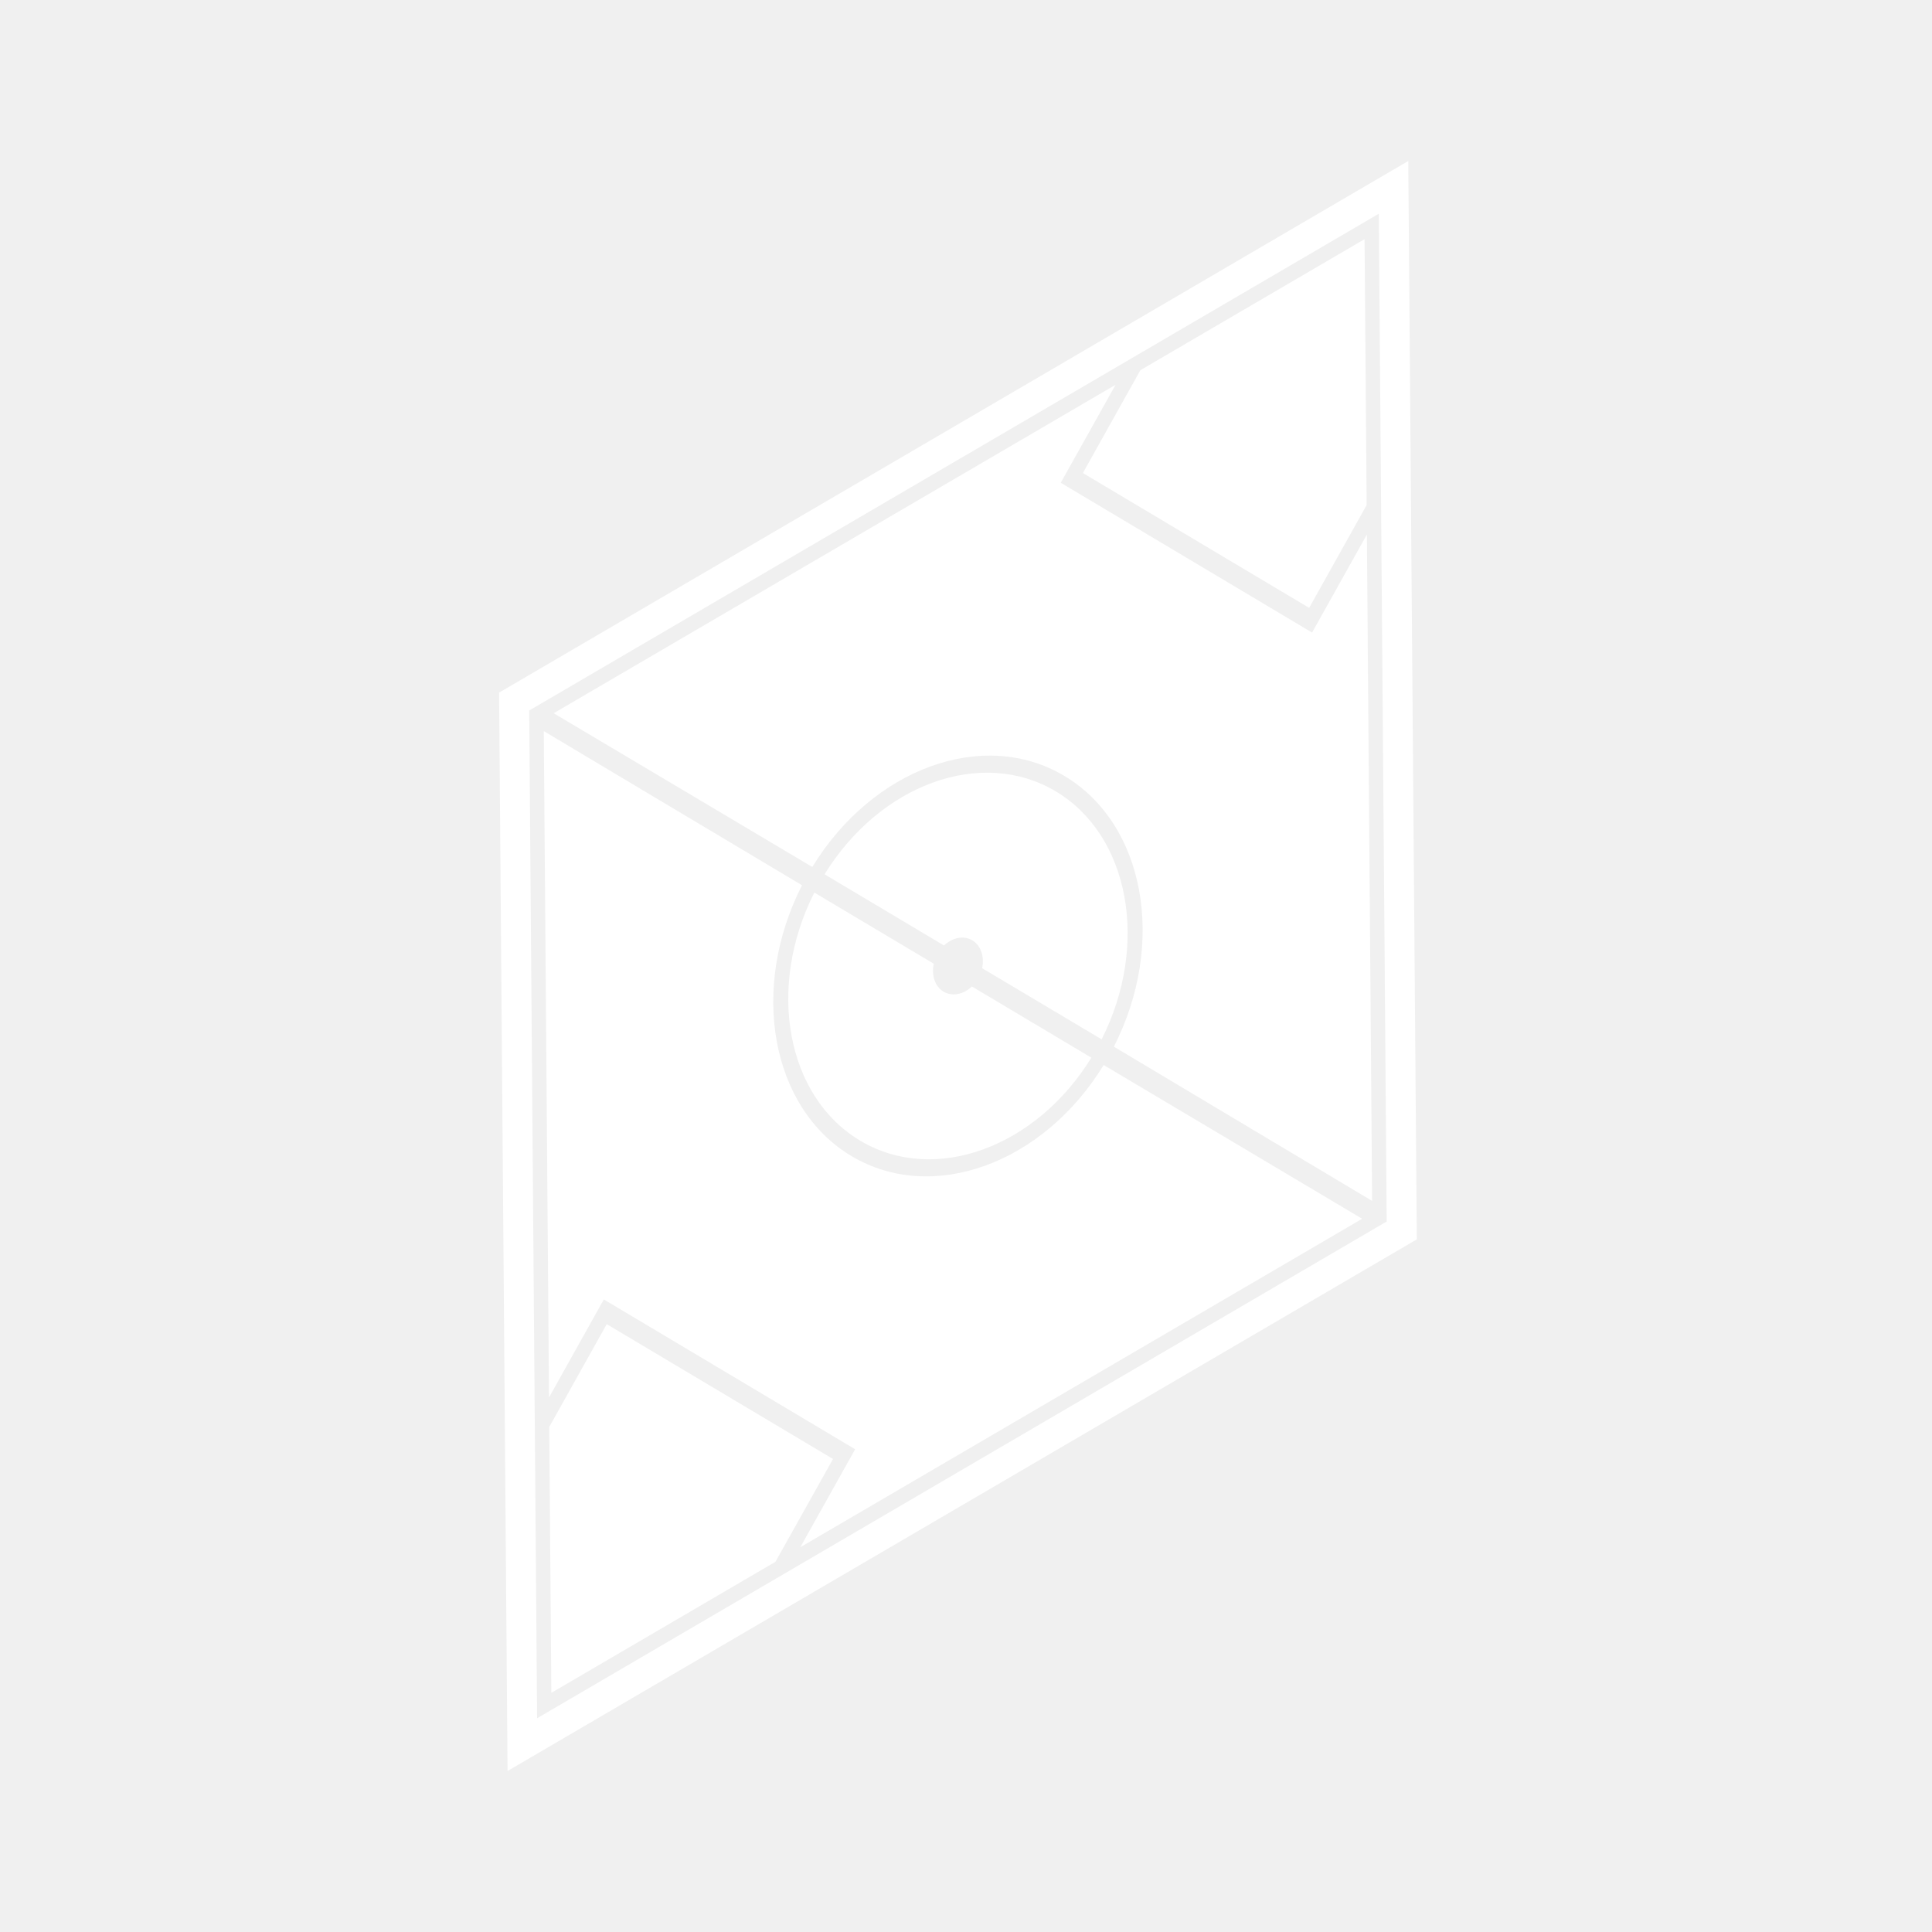
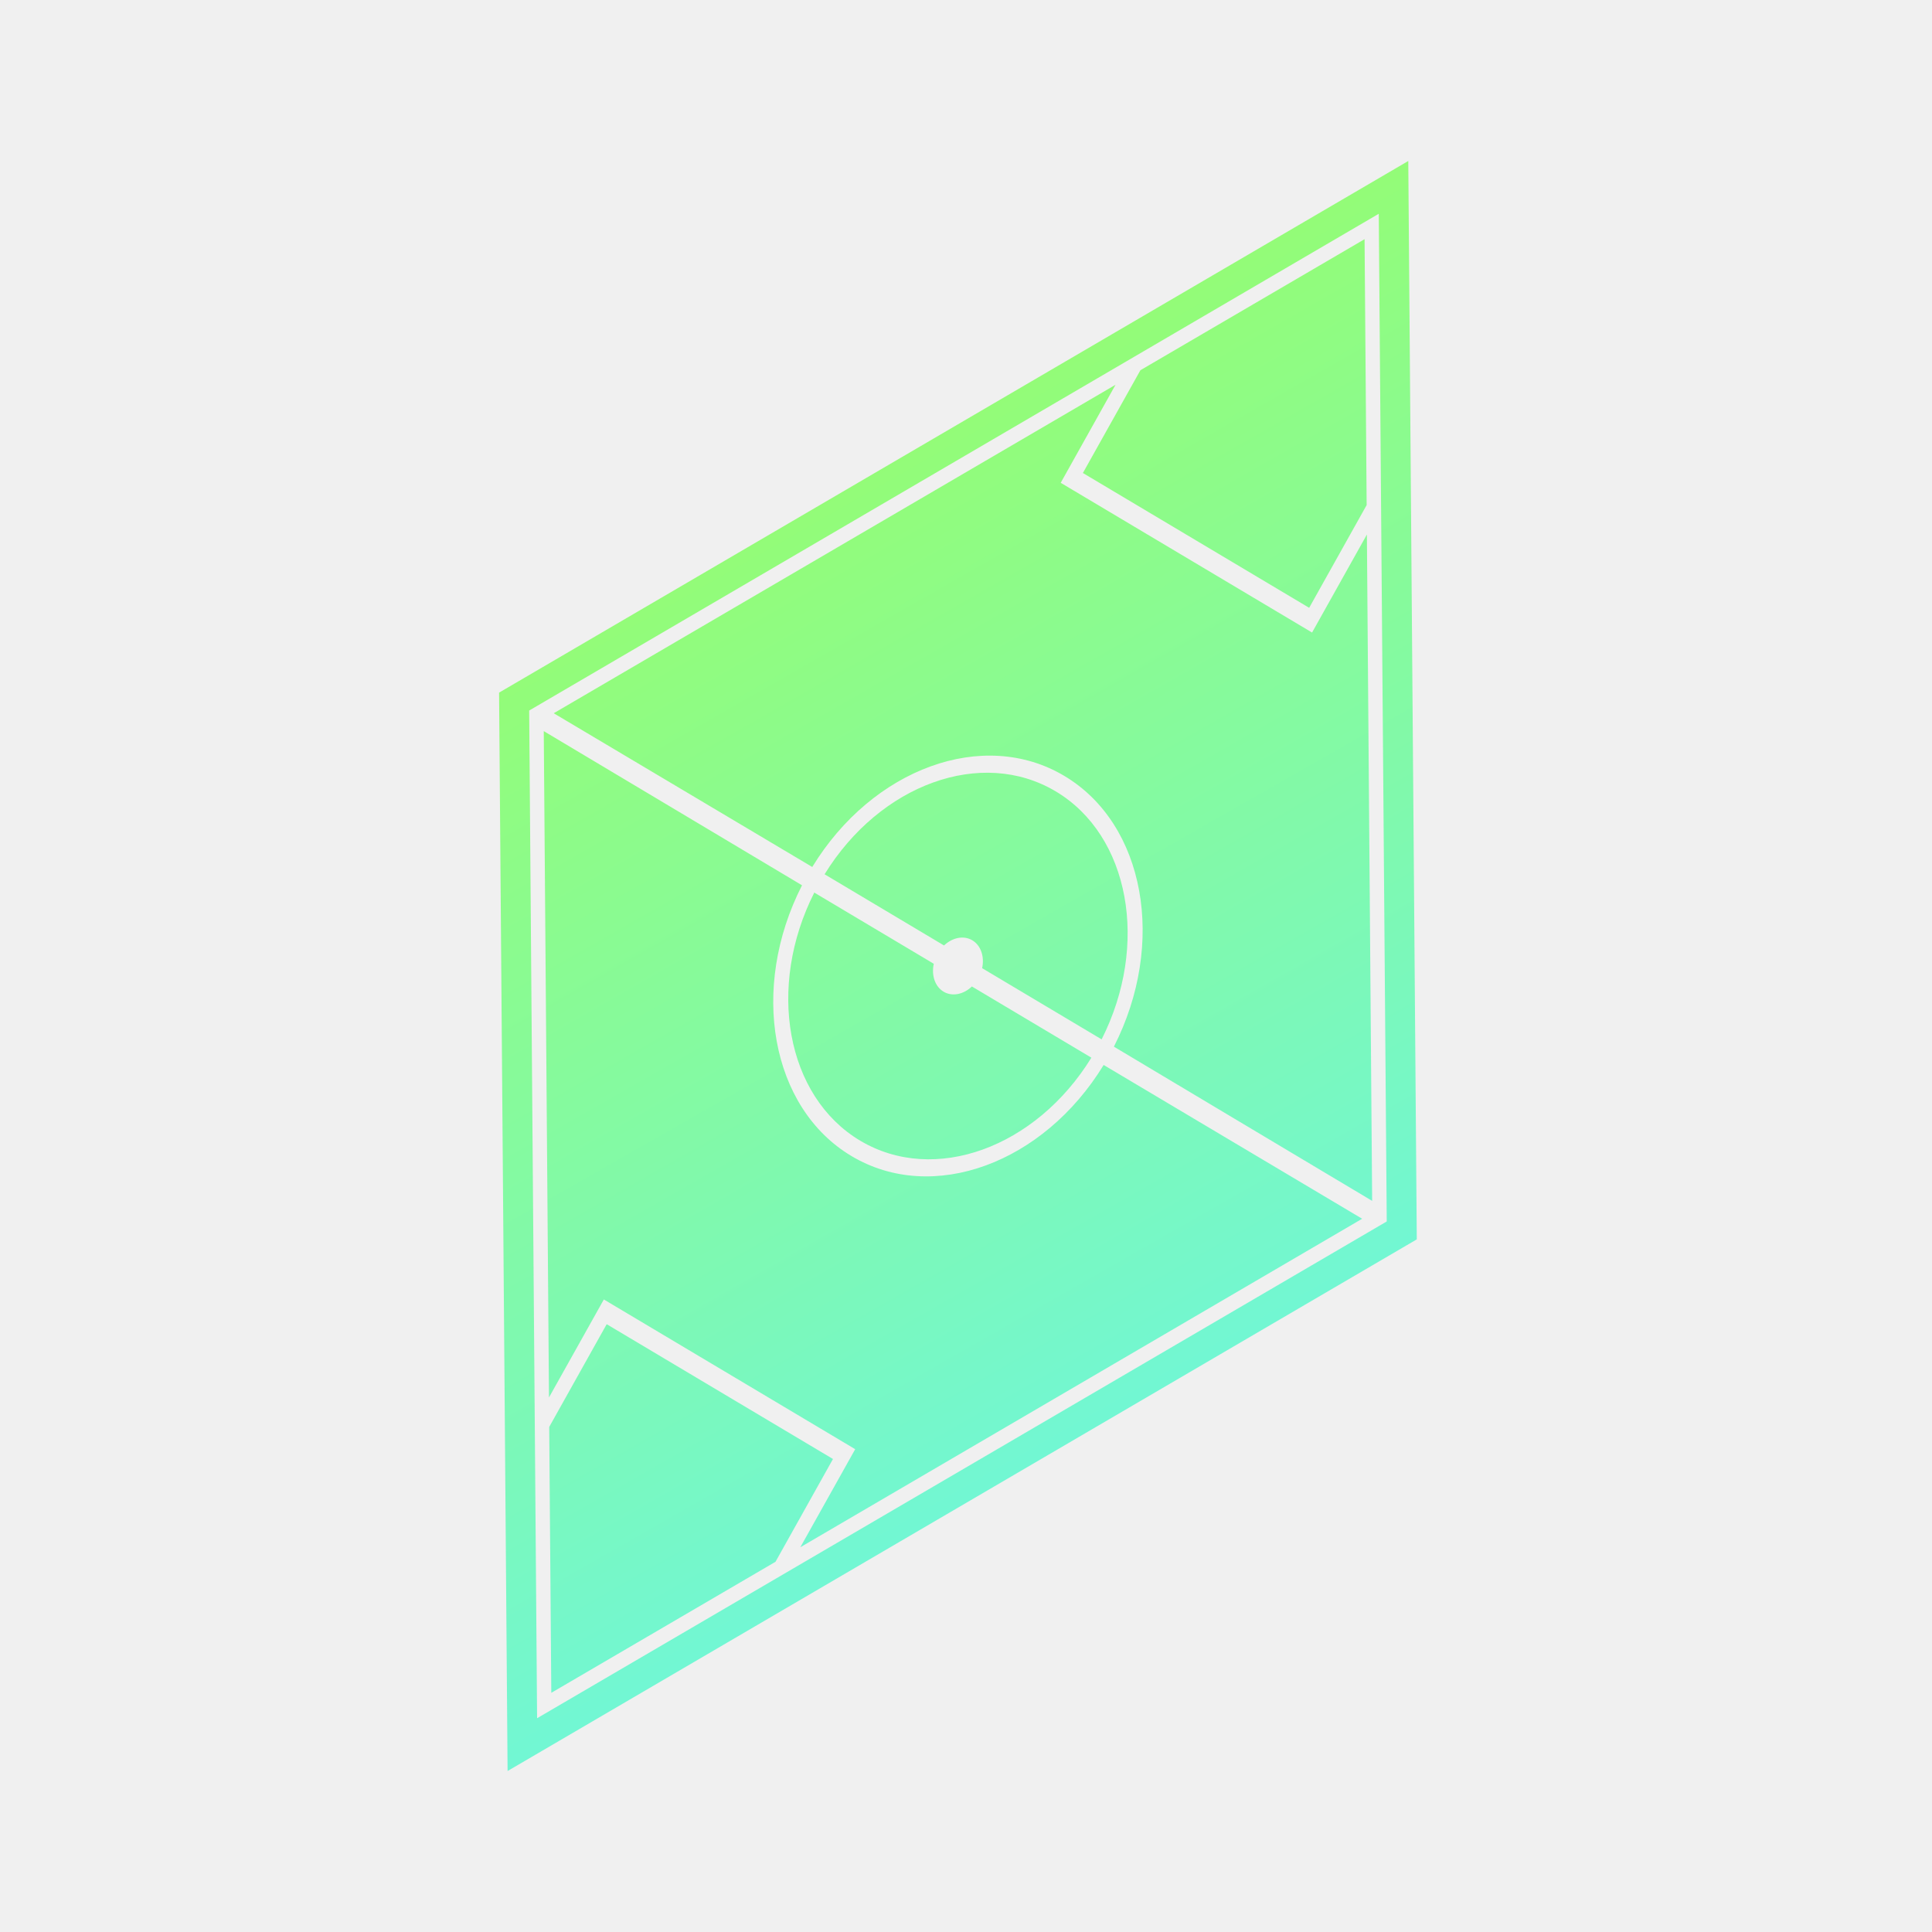
- <svg xmlns="http://www.w3.org/2000/svg" width="24" height="24" viewBox="0 0 24 24" fill="none">
-   <path fill-rule="evenodd" clip-rule="evenodd" d="M6.305 22L6.2 8.604L17.494 2L17.6 15.396L6.305 22ZM6.672 21.345L6.574 8.826L17.128 2.655L17.226 15.174L6.672 21.345ZM6.82 17.36L7.501 16.142L10.623 18.003L9.942 19.22L16.921 15.14C15.852 14.502 14.776 13.865 13.71 13.23C12.963 14.453 11.584 14.961 10.579 14.362C9.573 13.762 9.31 12.277 9.963 10.997C8.897 10.362 7.824 9.719 6.755 9.082L6.82 17.36ZM9.633 19.401L10.348 18.124L7.537 16.449L6.823 17.726L6.849 21.029L9.633 19.401ZM6.878 8.86C7.948 9.497 9.025 10.135 10.091 10.77C10.838 9.547 12.216 9.039 13.221 9.638C14.227 10.237 14.49 11.722 13.837 13.002C14.902 13.637 15.976 14.281 17.045 14.918L16.98 6.64L16.299 7.858L13.177 5.997L13.858 4.78L6.878 8.86ZM16.977 6.274L16.263 7.551L13.452 5.876L14.166 4.599L16.951 2.971L16.977 6.274ZM10.243 10.861C10.931 9.743 12.193 9.281 13.114 9.83C14.035 10.379 14.278 11.738 13.685 12.911L12.2 12.027C12.231 11.885 12.186 11.745 12.078 11.681C11.97 11.617 11.831 11.647 11.727 11.745L10.243 10.861ZM13.557 13.139C12.87 14.257 11.607 14.719 10.686 14.17C9.765 13.621 9.521 12.262 10.116 11.088L11.6 11.972C11.569 12.114 11.613 12.255 11.722 12.319C11.83 12.383 11.97 12.353 12.073 12.254L13.557 13.139Z" fill="white" />
+ <svg xmlns="http://www.w3.org/2000/svg" width="40" height="40" viewBox="0 0 40 40" fill="none">
+   <path fill-rule="evenodd" clip-rule="evenodd" d="M10.509 36.667L10.333 14.34L29.157 3.333L29.333 25.66L10.509 36.667ZM11.12 35.574L10.956 14.711L28.546 4.426L28.711 25.289L11.12 35.574ZM11.366 28.933L12.502 26.904L17.706 30.004L16.57 32.034L28.202 25.233C26.42 24.171 24.627 23.108 22.85 22.049C21.604 24.089 19.307 24.935 17.631 23.936C15.955 22.938 15.516 20.462 16.605 18.329C14.828 17.27 13.04 16.198 11.258 15.137L11.366 28.933ZM16.056 32.335L17.246 30.207L12.561 27.416L11.371 29.543L11.414 35.048L16.056 32.335ZM11.464 14.767C13.246 15.829 15.042 16.892 16.817 17.95C18.063 15.911 20.36 15.065 22.035 16.064C23.711 17.062 24.15 19.537 23.062 21.67C24.837 22.728 26.627 23.802 28.409 24.863L28.3 11.067L27.165 13.096L21.961 9.996L23.096 7.966L11.464 14.767ZM28.295 10.457L27.105 12.584L22.42 9.793L23.611 7.665L28.252 4.952L28.295 10.457ZM17.072 18.101C18.218 16.239 20.321 15.469 21.857 16.384C23.392 17.299 23.797 19.563 22.808 21.519L20.334 20.045C20.385 19.809 20.311 19.576 20.131 19.468C19.951 19.361 19.718 19.411 19.545 19.575L17.072 18.101ZM22.596 21.898C21.449 23.761 19.346 24.532 17.81 23.617C16.274 22.701 15.869 20.436 16.859 18.48L19.333 19.954C19.281 20.19 19.356 20.424 19.536 20.532C19.716 20.639 19.95 20.588 20.122 20.424L22.596 21.898Z" fill="url(#paint0_linear_1110_2565)" />
+   <defs>
+     <linearGradient id="paint0_linear_1110_2565" x1="10.333" y1="3.333" x2="29.333" y2="36.667" gradientUnits="userSpaceOnUse">
+       <stop stop-color="#A3FF4C" />
+       <stop offset="1" stop-color="#62F4FF" />
+     </linearGradient>
+   </defs>
</svg>
